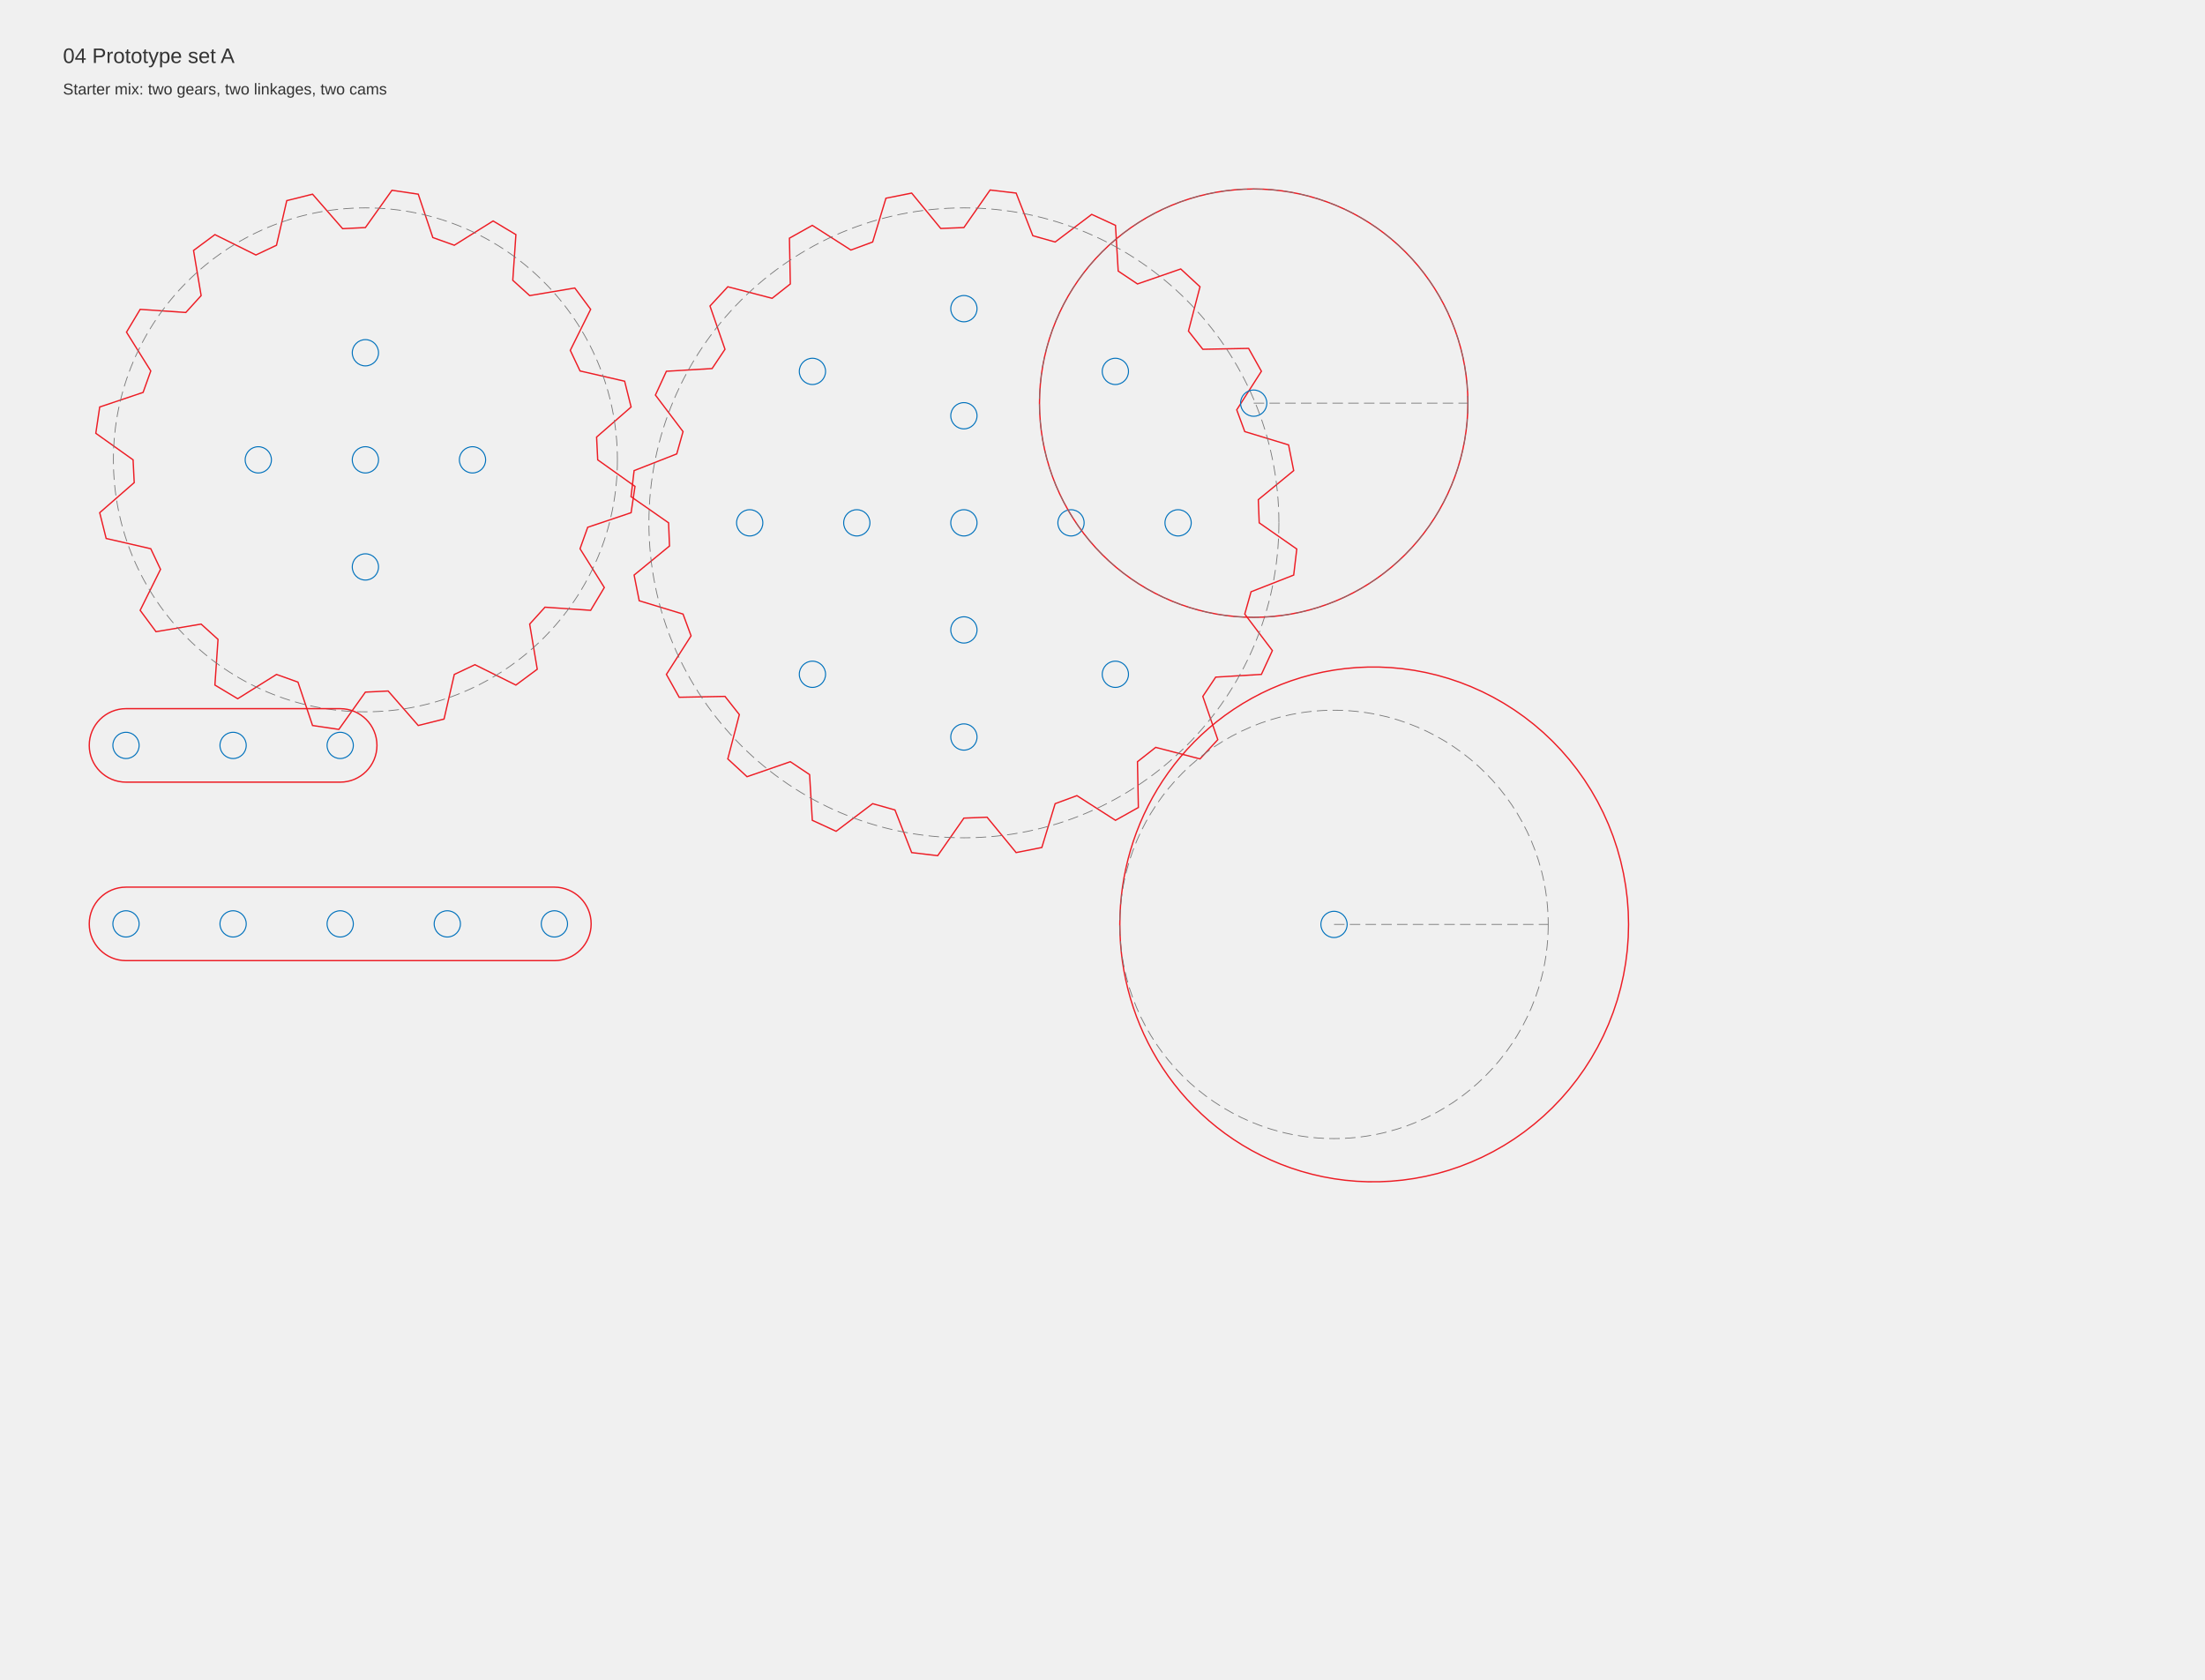
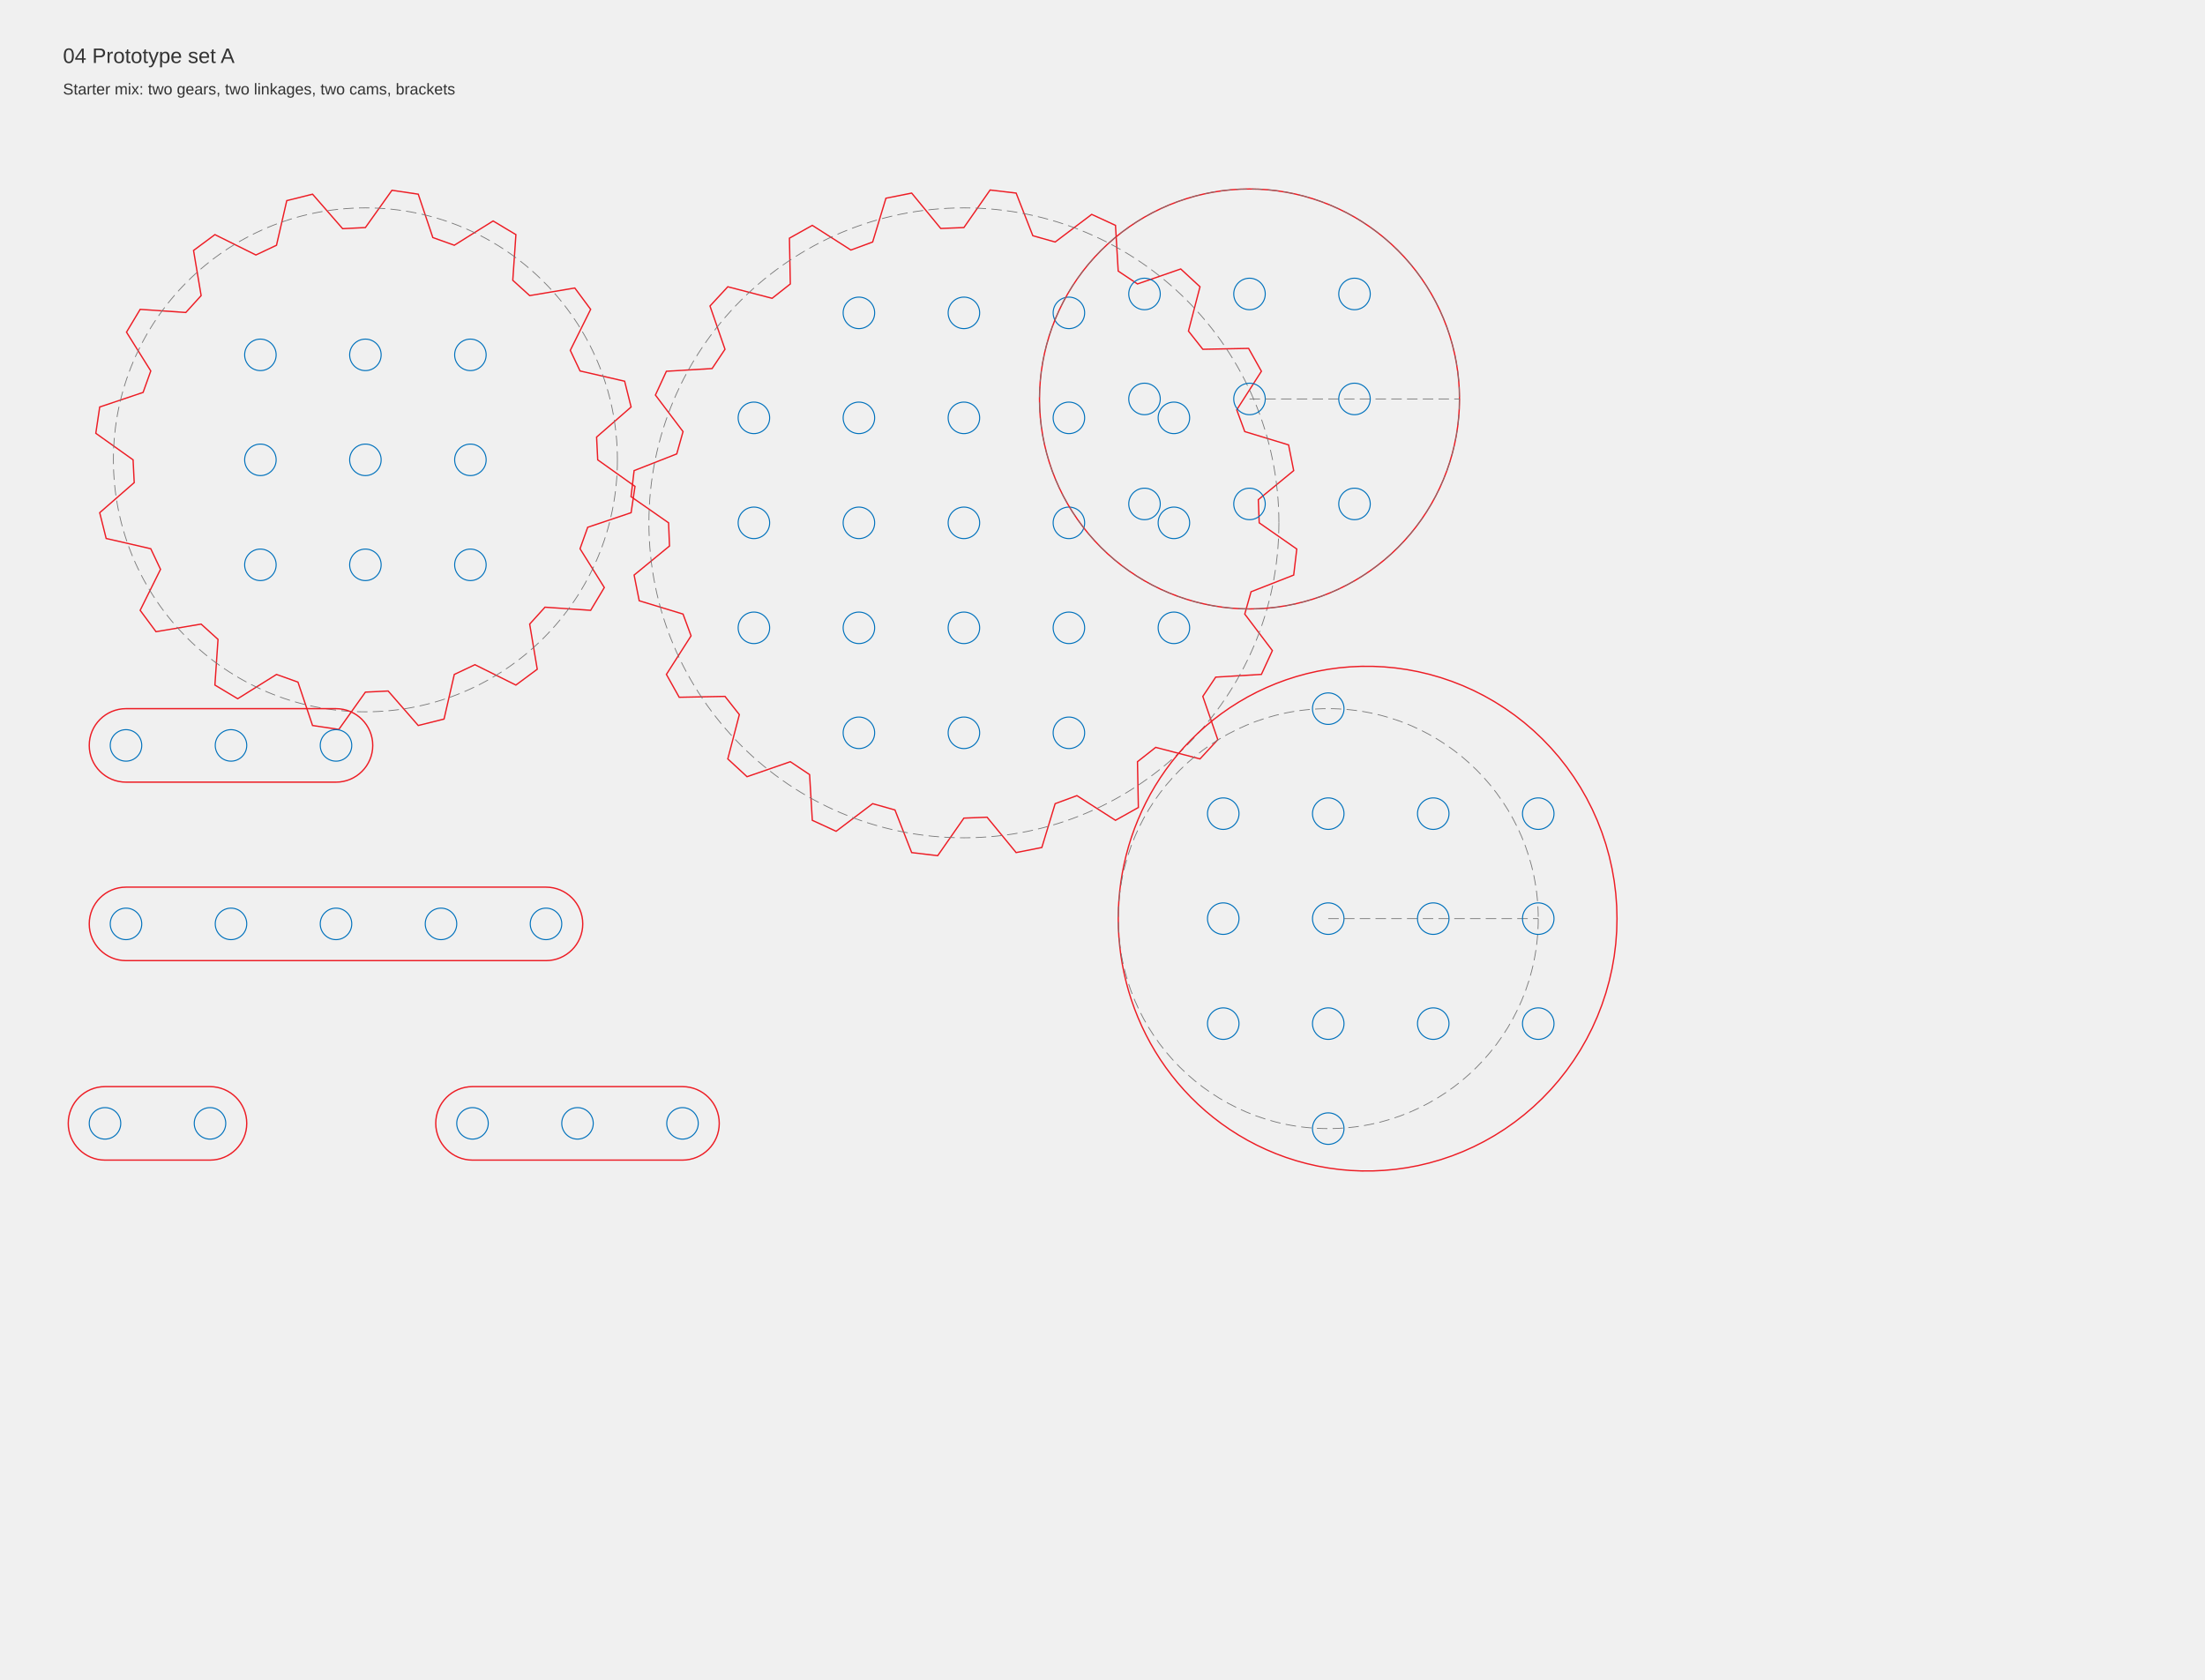
- <svg xmlns="http://www.w3.org/2000/svg" version="1.1" width="420mm" height="320mm" viewBox="0 0 420 320" data-profile-key="motionsmith-ms4n" data-grid-pitch-mm="20.4" data-hole-diameter-mm="5.0">
+ <svg xmlns="http://www.w3.org/2000/svg" version="1.1" width="420mm" height="320mm" viewBox="0 0 420 320" data-profile-key="motionsmith-ms4n" data-grid-pitch-mm="20" data-hole-diameter-mm="6">
  <defs>
    <style>
      .cut { fill: none; stroke: #ed1c24; stroke-width: 0.25; stroke-miterlimit: 10; }
      .drill { fill: none; stroke: #0071bc; stroke-width: 0.2; stroke-miterlimit: 10; }
      .score { fill: none; stroke: #777777; stroke-width: 0.15; stroke-dasharray: 2 1; }
      .label { fill: #333333; font-family: Arial, Helvetica, sans-serif; font-size: 4px; }
      .tiny { fill: #333333; font-family: Arial, Helvetica, sans-serif; font-size: 3px; }
      .paper { fill: #ffffff; stroke: none; }
    </style>
  </defs>
  <text x="12" y="12" class="label" text-anchor="start">04 Prototype set A</text>
-   <text x="12" y="18" class="tiny" text-anchor="start">Starter mix: two gears, two linkages, two cams</text>
+   <text x="12" y="18" class="tiny" text-anchor="start">Starter mix: two gears, two linkages, two cams, brackets</text>
  <g transform="translate(10 28)">
    <path d="M 103.85 59.6 L 110.952 64.658 L 110.209 69.667 L 101.945 72.445 L 100.482 76.534 L 105.107 83.924 L 102.504 88.267 L 93.806 87.672 L 90.889 90.889 L 92.335 99.487 L 88.267 102.504 L 80.459 98.625 L 76.534 100.482 L 74.579 108.978 L 69.667 110.209 L 63.937 103.637 L 59.6 103.85 L 54.542 110.952 L 49.533 110.209 L 46.755 101.945 L 42.666 100.482 L 35.276 105.107 L 30.933 102.504 L 31.528 93.806 L 28.311 90.889 L 19.713 92.335 L 16.696 88.267 L 20.575 80.459 L 18.718 76.534 L 10.222 74.579 L 8.991 69.667 L 15.563 63.937 L 15.35 59.6 L 8.248 54.542 L 8.991 49.533 L 17.255 46.755 L 18.718 42.666 L 14.093 35.276 L 16.696 30.933 L 25.394 31.528 L 28.311 28.311 L 26.865 19.713 L 30.933 16.696 L 38.741 20.575 L 42.666 18.718 L 44.621 10.222 L 49.533 8.991 L 55.263 15.563 L 59.6 15.35 L 64.658 8.248 L 69.667 8.991 L 72.445 17.255 L 76.534 18.718 L 83.924 14.093 L 88.267 16.696 L 87.672 25.394 L 90.889 28.311 L 99.487 26.865 L 102.504 30.933 L 98.625 38.741 L 100.482 42.666 L 108.978 44.621 L 110.209 49.533 L 103.637 55.263 Z" class="cut gear-outline" data-teeth="16" data-pitch-radius-mm="48" data-root-radius-mm="44.25" data-outer-radius-mm="51.6" />
  </g>
  <g transform="translate(10 28)">
-     <circle cx="59.6" cy="59.6" r="2.5" class="drill axle-hole" data-hole-role="axle" data-hole-diameter-mm="5.0" />
+     <circle cx="59.6" cy="59.6" r="3" class="drill axle-hole" data-hole-role="axle" data-hole-diameter-mm="6" />
  </g>
  <g transform="translate(10 28)">
    <circle cx="59.6" cy="59.6" r="48" class="score pitch-circle" />
  </g>
  <g transform="translate(10 28)">
-     <circle cx="80" cy="59.6" r="2.5" class="drill linkage-hole bracket-hole" data-hole-role="linkage-bracket" data-hole-diameter-mm="5.0" data-hole-ring="0" data-hole-index="0" data-hole-radius-mm="20.4" />
-   </g>
-   <g transform="translate(10 28)">
-     <circle cx="59.6" cy="80" r="2.5" class="drill linkage-hole bracket-hole" data-hole-role="linkage-bracket" data-hole-diameter-mm="5.0" data-hole-ring="0" data-hole-index="1" data-hole-radius-mm="20.4" />
-   </g>
-   <g transform="translate(10 28)">
-     <circle cx="39.2" cy="59.6" r="2.5" class="drill linkage-hole bracket-hole" data-hole-role="linkage-bracket" data-hole-diameter-mm="5.0" data-hole-ring="0" data-hole-index="2" data-hole-radius-mm="20.4" />
-   </g>
-   <g transform="translate(10 28)">
-     <circle cx="59.6" cy="39.2" r="2.5" class="drill linkage-hole bracket-hole" data-hole-role="linkage-bracket" data-hole-diameter-mm="5.0" data-hole-ring="0" data-hole-index="3" data-hole-radius-mm="20.4" />
+     <circle cx="59.6" cy="39.6" r="3" class="drill linkage-hole bracket-hole crank-hole handle-hole" data-hole-role="linkage-bracket-crank-handle" data-attachment-kinds="linkage bracket crank handle" data-hole-diameter-mm="6" data-hole-index="0" data-hole-x-offset-mm="0" data-hole-y-offset-mm="-20" data-hole-radius-mm="20" />
+   </g>
+   <g transform="translate(10 28)">
+     <circle cx="39.6" cy="59.6" r="3" class="drill linkage-hole bracket-hole crank-hole handle-hole" data-hole-role="linkage-bracket-crank-handle" data-attachment-kinds="linkage bracket crank handle" data-hole-diameter-mm="6" data-hole-index="1" data-hole-x-offset-mm="-20" data-hole-y-offset-mm="0" data-hole-radius-mm="20" />
+   </g>
+   <g transform="translate(10 28)">
+     <circle cx="79.6" cy="59.6" r="3" class="drill linkage-hole bracket-hole crank-hole handle-hole" data-hole-role="linkage-bracket-crank-handle" data-attachment-kinds="linkage bracket crank handle" data-hole-diameter-mm="6" data-hole-index="2" data-hole-x-offset-mm="20" data-hole-y-offset-mm="0" data-hole-radius-mm="20" />
+   </g>
+   <g transform="translate(10 28)">
+     <circle cx="59.6" cy="79.6" r="3" class="drill linkage-hole bracket-hole crank-hole handle-hole" data-hole-role="linkage-bracket-crank-handle" data-attachment-kinds="linkage bracket crank handle" data-hole-diameter-mm="6" data-hole-index="3" data-hole-x-offset-mm="0" data-hole-y-offset-mm="20" data-hole-radius-mm="20" />
+   </g>
+   <g transform="translate(10 28)">
+     <circle cx="39.6" cy="39.6" r="3" class="drill linkage-hole bracket-hole crank-hole handle-hole" data-hole-role="linkage-bracket-crank-handle" data-attachment-kinds="linkage bracket crank handle" data-hole-diameter-mm="6" data-hole-index="4" data-hole-x-offset-mm="-20" data-hole-y-offset-mm="-20" data-hole-radius-mm="28.284" />
+   </g>
+   <g transform="translate(10 28)">
+     <circle cx="79.6" cy="39.6" r="3" class="drill linkage-hole bracket-hole crank-hole handle-hole" data-hole-role="linkage-bracket-crank-handle" data-attachment-kinds="linkage bracket crank handle" data-hole-diameter-mm="6" data-hole-index="5" data-hole-x-offset-mm="20" data-hole-y-offset-mm="-20" data-hole-radius-mm="28.284" />
+   </g>
+   <g transform="translate(10 28)">
+     <circle cx="39.6" cy="79.6" r="3" class="drill linkage-hole bracket-hole crank-hole handle-hole" data-hole-role="linkage-bracket-crank-handle" data-attachment-kinds="linkage bracket crank handle" data-hole-diameter-mm="6" data-hole-index="6" data-hole-x-offset-mm="-20" data-hole-y-offset-mm="20" data-hole-radius-mm="28.284" />
+   </g>
+   <g transform="translate(10 28)">
+     <circle cx="79.6" cy="79.6" r="3" class="drill linkage-hole bracket-hole crank-hole handle-hole" data-hole-role="linkage-bracket-crank-handle" data-attachment-kinds="linkage bracket crank handle" data-hole-diameter-mm="6" data-hole-index="7" data-hole-x-offset-mm="20" data-hole-y-offset-mm="20" data-hole-radius-mm="28.284" />
  </g>
  <g transform="translate(112 28)">
    <path d="M 127.85 71.6 L 135.004 76.59 L 134.417 81.549 L 126.296 84.731 L 125.097 88.982 L 130.359 95.939 L 128.268 100.474 L 119.561 100.991 L 117.107 104.663 L 119.962 112.905 L 116.572 116.572 L 108.131 114.373 L 104.663 117.107 L 104.831 125.828 L 100.474 128.268 L 93.126 123.568 L 88.982 125.097 L 86.447 133.443 L 81.549 134.417 L 76.013 127.677 L 71.6 127.85 L 66.61 135.004 L 61.651 134.417 L 58.469 126.296 L 54.218 125.097 L 47.261 130.359 L 42.726 128.268 L 42.209 119.561 L 38.537 117.107 L 30.295 119.962 L 26.628 116.572 L 28.827 108.131 L 26.093 104.663 L 17.372 104.831 L 14.932 100.474 L 19.632 93.126 L 18.103 88.982 L 9.757 86.447 L 8.783 81.549 L 15.523 76.013 L 15.35 71.6 L 8.196 66.61 L 8.783 61.651 L 16.904 58.469 L 18.103 54.218 L 12.841 47.261 L 14.932 42.726 L 23.639 42.209 L 26.093 38.537 L 23.238 30.295 L 26.628 26.628 L 35.069 28.827 L 38.537 26.093 L 38.369 17.372 L 42.726 14.932 L 50.074 19.632 L 54.218 18.103 L 56.753 9.757 L 61.651 8.783 L 67.187 15.523 L 71.6 15.35 L 76.59 8.196 L 81.549 8.783 L 84.731 16.904 L 88.982 18.103 L 95.939 12.841 L 100.474 14.932 L 100.991 23.639 L 104.663 26.093 L 112.905 23.238 L 116.572 26.628 L 114.373 35.069 L 117.107 38.537 L 125.828 38.369 L 128.268 42.726 L 123.568 50.074 L 125.097 54.218 L 133.443 56.753 L 134.417 61.651 L 127.677 67.187 Z" class="cut gear-outline" data-teeth="20" data-pitch-radius-mm="60" data-root-radius-mm="56.25" data-outer-radius-mm="63.6" />
  </g>
  <g transform="translate(112 28)">
-     <circle cx="71.6" cy="71.6" r="2.5" class="drill axle-hole" data-hole-role="axle" data-hole-diameter-mm="5.0" />
+     <circle cx="71.6" cy="71.6" r="3" class="drill axle-hole" data-hole-role="axle" data-hole-diameter-mm="6" />
  </g>
  <g transform="translate(112 28)">
    <circle cx="71.6" cy="71.6" r="60" class="score pitch-circle" />
  </g>
  <g transform="translate(112 28)">
-     <circle cx="92" cy="71.6" r="2.5" class="drill linkage-hole bracket-hole" data-hole-role="linkage-bracket" data-hole-diameter-mm="5.0" data-hole-ring="0" data-hole-index="0" data-hole-radius-mm="20.4" />
-   </g>
-   <g transform="translate(112 28)">
-     <circle cx="71.6" cy="92" r="2.5" class="drill linkage-hole bracket-hole" data-hole-role="linkage-bracket" data-hole-diameter-mm="5.0" data-hole-ring="0" data-hole-index="1" data-hole-radius-mm="20.4" />
-   </g>
-   <g transform="translate(112 28)">
-     <circle cx="51.2" cy="71.6" r="2.5" class="drill linkage-hole bracket-hole" data-hole-role="linkage-bracket" data-hole-diameter-mm="5.0" data-hole-ring="0" data-hole-index="2" data-hole-radius-mm="20.4" />
-   </g>
-   <g transform="translate(112 28)">
-     <circle cx="71.6" cy="51.2" r="2.5" class="drill linkage-hole bracket-hole" data-hole-role="linkage-bracket" data-hole-diameter-mm="5.0" data-hole-ring="0" data-hole-index="3" data-hole-radius-mm="20.4" />
-   </g>
-   <g transform="translate(112 28)">
-     <circle cx="112.4" cy="71.6" r="2.5" class="drill linkage-hole bracket-hole" data-hole-role="linkage-bracket" data-hole-diameter-mm="5.0" data-hole-ring="1" data-hole-index="4" data-hole-radius-mm="40.8" />
-   </g>
-   <g transform="translate(112 28)">
-     <circle cx="100.45" cy="100.45" r="2.5" class="drill linkage-hole bracket-hole" data-hole-role="linkage-bracket" data-hole-diameter-mm="5.0" data-hole-ring="1" data-hole-index="5" data-hole-radius-mm="40.8" />
-   </g>
-   <g transform="translate(112 28)">
-     <circle cx="71.6" cy="112.4" r="2.5" class="drill linkage-hole bracket-hole" data-hole-role="linkage-bracket" data-hole-diameter-mm="5.0" data-hole-ring="1" data-hole-index="6" data-hole-radius-mm="40.8" />
-   </g>
-   <g transform="translate(112 28)">
-     <circle cx="42.75" cy="100.45" r="2.5" class="drill linkage-hole bracket-hole" data-hole-role="linkage-bracket" data-hole-diameter-mm="5.0" data-hole-ring="1" data-hole-index="7" data-hole-radius-mm="40.8" />
-   </g>
-   <g transform="translate(112 28)">
-     <circle cx="30.8" cy="71.6" r="2.5" class="drill linkage-hole bracket-hole" data-hole-role="linkage-bracket" data-hole-diameter-mm="5.0" data-hole-ring="1" data-hole-index="8" data-hole-radius-mm="40.8" />
-   </g>
-   <g transform="translate(112 28)">
-     <circle cx="42.75" cy="42.75" r="2.5" class="drill linkage-hole bracket-hole" data-hole-role="linkage-bracket" data-hole-diameter-mm="5.0" data-hole-ring="1" data-hole-index="9" data-hole-radius-mm="40.8" />
-   </g>
-   <g transform="translate(112 28)">
-     <circle cx="71.6" cy="30.8" r="2.5" class="drill linkage-hole bracket-hole" data-hole-role="linkage-bracket" data-hole-diameter-mm="5.0" data-hole-ring="1" data-hole-index="10" data-hole-radius-mm="40.8" />
-   </g>
-   <g transform="translate(112 28)">
-     <circle cx="100.45" cy="42.75" r="2.5" class="drill linkage-hole bracket-hole" data-hole-role="linkage-bracket" data-hole-diameter-mm="5.0" data-hole-ring="1" data-hole-index="11" data-hole-radius-mm="40.8" />
-   </g>
-   <g transform="translate(10 128)">
-     <path d="M 14 7 L 54.8 7 A 7 7 0 0 1 54.8 21 L 14 21 A 7 7 0 0 1 14 7 Z" class="cut linkage-outline" data-cells="2" data-length-mm="40.8" data-pitch-mm="20.4" data-hole-count="3" />
-   </g>
-   <g transform="translate(10 128)">
-     <circle cx="14" cy="14" r="2.5" class="drill linkage-hole bracket-hole" data-hole-role="linkage-bracket" data-hole-diameter-mm="5.0" data-hole-index="0" />
-   </g>
-   <g transform="translate(10 128)">
-     <circle cx="34.4" cy="14" r="2.5" class="drill linkage-hole bracket-hole" data-hole-role="linkage-bracket" data-hole-diameter-mm="5.0" data-hole-index="1" />
-   </g>
-   <g transform="translate(10 128)">
-     <circle cx="54.8" cy="14" r="2.5" class="drill linkage-hole bracket-hole" data-hole-role="linkage-bracket" data-hole-diameter-mm="5.0" data-hole-index="2" />
-   </g>
-   <g transform="translate(10 162)">
-     <path d="M 14 7 L 95.6 7 A 7 7 0 0 1 95.6 21 L 14 21 A 7 7 0 0 1 14 7 Z" class="cut linkage-outline" data-cells="4" data-length-mm="81.6" data-pitch-mm="20.4" data-hole-count="5" />
-   </g>
-   <g transform="translate(10 162)">
-     <circle cx="14" cy="14" r="2.5" class="drill linkage-hole bracket-hole" data-hole-role="linkage-bracket" data-hole-diameter-mm="5.0" data-hole-index="0" />
-   </g>
-   <g transform="translate(10 162)">
-     <circle cx="34.4" cy="14" r="2.5" class="drill linkage-hole bracket-hole" data-hole-role="linkage-bracket" data-hole-diameter-mm="5.0" data-hole-index="1" />
-   </g>
-   <g transform="translate(10 162)">
-     <circle cx="54.8" cy="14" r="2.5" class="drill linkage-hole bracket-hole" data-hole-role="linkage-bracket" data-hole-diameter-mm="5.0" data-hole-index="2" />
-   </g>
-   <g transform="translate(10 162)">
-     <circle cx="75.2" cy="14" r="2.5" class="drill linkage-hole bracket-hole" data-hole-role="linkage-bracket" data-hole-diameter-mm="5.0" data-hole-index="3" />
-   </g>
-   <g transform="translate(10 162)">
-     <circle cx="95.6" cy="14" r="2.5" class="drill linkage-hole bracket-hole" data-hole-role="linkage-bracket" data-hole-diameter-mm="5.0" data-hole-index="4" />
-   </g>
-   <g transform="translate(190 28)">
-     <path d="M 89.6 48.8 L 89.561 50.58 L 89.445 52.356 L 89.251 54.125 L 88.98 55.885 L 88.633 57.631 L 88.21 59.36 L 87.712 61.069 L 87.139 62.754 L 86.494 64.413 L 85.777 66.043 L 84.99 67.639 L 84.134 69.2 L 83.21 70.722 L 82.221 72.202 L 81.169 73.637 L 80.055 75.026 L 78.881 76.364 L 77.65 77.65 L 76.364 78.881 L 75.026 80.055 L 73.637 81.169 L 72.202 82.221 L 70.722 83.21 L 69.2 84.134 L 67.639 84.99 L 66.043 85.777 L 64.413 86.494 L 62.754 87.139 L 61.069 87.712 L 59.36 88.21 L 57.631 88.633 L 55.885 88.98 L 54.125 89.251 L 52.356 89.445 L 50.58 89.561 L 48.8 89.6 L 47.02 89.561 L 45.244 89.445 L 43.475 89.251 L 41.715 88.98 L 39.969 88.633 L 38.24 88.21 L 36.531 87.712 L 34.846 87.139 L 33.187 86.494 L 31.557 85.777 L 29.961 84.99 L 28.4 84.134 L 26.878 83.21 L 25.398 82.221 L 23.963 81.169 L 22.574 80.055 L 21.236 78.881 L 19.95 77.65 L 18.719 76.364 L 17.545 75.026 L 16.431 73.637 L 15.379 72.202 L 14.39 70.722 L 13.466 69.2 L 12.61 67.639 L 11.823 66.043 L 11.106 64.413 L 10.461 62.754 L 9.888 61.069 L 9.39 59.36 L 8.967 57.631 L 8.62 55.885 L 8.349 54.125 L 8.155 52.356 L 8.039 50.58 L 8 48.8 L 8.039 47.02 L 8.155 45.244 L 8.349 43.475 L 8.62 41.715 L 8.967 39.969 L 9.39 38.24 L 9.888 36.531 L 10.461 34.846 L 11.106 33.187 L 11.823 31.557 L 12.61 29.961 L 13.466 28.4 L 14.39 26.878 L 15.379 25.398 L 16.431 23.963 L 17.545 22.574 L 18.719 21.236 L 19.95 19.95 L 21.236 18.719 L 22.574 17.545 L 23.963 16.431 L 25.398 15.379 L 26.878 14.39 L 28.4 13.466 L 29.961 12.61 L 31.557 11.823 L 33.187 11.106 L 34.846 10.461 L 36.531 9.888 L 38.24 9.39 L 39.969 8.967 L 41.715 8.62 L 43.475 8.349 L 45.244 8.155 L 47.02 8.039 L 48.8 8 L 50.58 8.039 L 52.356 8.155 L 54.125 8.349 L 55.885 8.62 L 57.631 8.967 L 59.36 9.39 L 61.069 9.888 L 62.754 10.461 L 64.413 11.106 L 66.043 11.823 L 67.639 12.61 L 69.2 13.466 L 70.722 14.39 L 72.202 15.379 L 73.637 16.431 L 75.026 17.545 L 76.364 18.719 L 77.65 19.95 L 78.881 21.236 L 80.055 22.574 L 81.169 23.963 L 82.221 25.398 L 83.21 26.878 L 84.134 28.4 L 84.99 29.961 L 85.777 31.557 L 86.494 33.187 L 87.139 34.846 L 87.712 36.531 L 88.21 38.24 L 88.633 39.969 L 88.98 41.715 L 89.251 43.475 L 89.445 45.244 L 89.561 47.02 Z" class="cut cam-outline" data-cam-key="circle" data-base-radius-mm="40.8" data-eccentricity-mm="0" />
-   </g>
-   <g transform="translate(190 28)">
-     <circle cx="48.8" cy="48.8" r="2.5" class="drill axle-hole" data-hole-role="axle" data-hole-diameter-mm="5.0" />
-   </g>
-   <g transform="translate(190 28)">
-     <line x1="48.8" y1="48.8" x2="89.6" y2="48.8" class="score cam-base-radius" />
-   </g>
-   <g transform="translate(190 28)">
-     <circle cx="48.8" cy="48.8" r="40.8" class="score cam-base-circle" />
-   </g>
-   <g transform="translate(190 112)">
-     <path d="M 120.2 64.1 L 120.139 66.547 L 119.958 68.987 L 119.655 71.414 L 119.233 73.821 L 118.693 76.203 L 118.037 78.552 L 117.266 80.863 L 116.383 83.13 L 115.392 85.346 L 114.294 87.506 L 113.095 89.605 L 111.796 91.638 L 110.404 93.599 L 108.921 95.484 L 107.353 97.289 L 105.704 99.01 L 103.979 100.643 L 102.184 102.184 L 100.324 103.632 L 98.404 104.982 L 96.43 106.233 L 94.407 107.382 L 92.341 108.429 L 90.237 109.371 L 88.103 110.209 L 85.942 110.941 L 83.761 111.567 L 81.566 112.087 L 79.361 112.502 L 77.152 112.812 L 74.945 113.018 L 72.744 113.122 L 70.554 113.125 L 68.381 113.03 L 66.228 112.837 L 64.1 112.55 L 62.001 112.171 L 59.935 111.701 L 57.906 111.146 L 55.917 110.506 L 53.972 109.785 L 52.073 108.987 L 50.223 108.114 L 48.424 107.169 L 46.679 106.157 L 44.99 105.08 L 43.359 103.942 L 41.788 102.746 L 40.276 101.496 L 38.827 100.194 L 37.441 98.843 L 36.118 97.448 L 34.859 96.011 L 33.666 94.534 L 32.537 93.022 L 31.474 91.476 L 30.477 89.9 L 29.545 88.295 L 28.679 86.666 L 27.879 85.012 L 27.143 83.338 L 26.473 81.646 L 25.868 79.936 L 25.327 78.212 L 24.851 76.475 L 24.438 74.727 L 24.09 72.97 L 23.805 71.205 L 23.584 69.434 L 23.426 67.658 L 23.332 65.88 L 23.3 64.1 L 23.332 62.32 L 23.426 60.542 L 23.584 58.766 L 23.805 56.995 L 24.09 55.23 L 24.438 53.473 L 24.851 51.725 L 25.327 49.988 L 25.868 48.264 L 26.473 46.554 L 27.143 44.862 L 27.879 43.188 L 28.679 41.534 L 29.545 39.905 L 30.477 38.3 L 31.474 36.724 L 32.537 35.178 L 33.666 33.666 L 34.859 32.189 L 36.118 30.752 L 37.441 29.357 L 38.827 28.006 L 40.276 26.704 L 41.787 25.454 L 43.359 24.258 L 44.99 23.12 L 46.679 22.043 L 48.424 21.031 L 50.223 20.086 L 52.073 19.213 L 53.972 18.415 L 55.917 17.694 L 57.906 17.054 L 59.935 16.499 L 62.001 16.029 L 64.1 15.65 L 66.228 15.363 L 68.381 15.17 L 70.554 15.075 L 72.744 15.078 L 74.945 15.182 L 77.152 15.388 L 79.361 15.698 L 81.566 16.113 L 83.761 16.633 L 85.942 17.259 L 88.103 17.991 L 90.237 18.829 L 92.341 19.771 L 94.407 20.818 L 96.43 21.967 L 98.404 23.218 L 100.324 24.568 L 102.184 26.016 L 103.979 27.557 L 105.704 29.19 L 107.353 30.911 L 108.921 32.716 L 110.404 34.601 L 111.796 36.562 L 113.095 38.595 L 114.294 40.694 L 115.392 42.854 L 116.383 45.07 L 117.266 47.337 L 118.037 49.648 L 118.693 51.997 L 119.233 54.379 L 119.655 56.786 L 119.958 59.213 L 120.139 61.653 Z" class="cut cam-outline" data-cam-key="eccentric" data-base-radius-mm="40.8" data-eccentricity-mm="15.3" />
-   </g>
-   <g transform="translate(190 112)">
-     <circle cx="64.1" cy="64.1" r="2.5" class="drill axle-hole" data-hole-role="axle" data-hole-diameter-mm="5.0" />
-   </g>
-   <g transform="translate(190 112)">
-     <line x1="64.1" y1="64.1" x2="104.9" y2="64.1" class="score cam-base-radius" />
-   </g>
-   <g transform="translate(190 112)">
-     <circle cx="64.1" cy="64.1" r="40.8" class="score cam-base-circle" />
+     <circle cx="71.6" cy="51.6" r="3" class="drill linkage-hole bracket-hole crank-hole handle-hole" data-hole-role="linkage-bracket-crank-handle" data-attachment-kinds="linkage bracket crank handle" data-hole-diameter-mm="6" data-hole-index="0" data-hole-x-offset-mm="0" data-hole-y-offset-mm="-20" data-hole-radius-mm="20" />
+   </g>
+   <g transform="translate(112 28)">
+     <circle cx="51.6" cy="71.6" r="3" class="drill linkage-hole bracket-hole crank-hole handle-hole" data-hole-role="linkage-bracket-crank-handle" data-attachment-kinds="linkage bracket crank handle" data-hole-diameter-mm="6" data-hole-index="1" data-hole-x-offset-mm="-20" data-hole-y-offset-mm="0" data-hole-radius-mm="20" />
+   </g>
+   <g transform="translate(112 28)">
+     <circle cx="91.6" cy="71.6" r="3" class="drill linkage-hole bracket-hole crank-hole handle-hole" data-hole-role="linkage-bracket-crank-handle" data-attachment-kinds="linkage bracket crank handle" data-hole-diameter-mm="6" data-hole-index="2" data-hole-x-offset-mm="20" data-hole-y-offset-mm="0" data-hole-radius-mm="20" />
+   </g>
+   <g transform="translate(112 28)">
+     <circle cx="71.6" cy="91.6" r="3" class="drill linkage-hole bracket-hole crank-hole handle-hole" data-hole-role="linkage-bracket-crank-handle" data-attachment-kinds="linkage bracket crank handle" data-hole-diameter-mm="6" data-hole-index="3" data-hole-x-offset-mm="0" data-hole-y-offset-mm="20" data-hole-radius-mm="20" />
+   </g>
+   <g transform="translate(112 28)">
+     <circle cx="51.6" cy="51.6" r="3" class="drill linkage-hole bracket-hole crank-hole handle-hole" data-hole-role="linkage-bracket-crank-handle" data-attachment-kinds="linkage bracket crank handle" data-hole-diameter-mm="6" data-hole-index="4" data-hole-x-offset-mm="-20" data-hole-y-offset-mm="-20" data-hole-radius-mm="28.284" />
+   </g>
+   <g transform="translate(112 28)">
+     <circle cx="91.6" cy="51.6" r="3" class="drill linkage-hole bracket-hole crank-hole handle-hole" data-hole-role="linkage-bracket-crank-handle" data-attachment-kinds="linkage bracket crank handle" data-hole-diameter-mm="6" data-hole-index="5" data-hole-x-offset-mm="20" data-hole-y-offset-mm="-20" data-hole-radius-mm="28.284" />
+   </g>
+   <g transform="translate(112 28)">
+     <circle cx="51.6" cy="91.6" r="3" class="drill linkage-hole bracket-hole crank-hole handle-hole" data-hole-role="linkage-bracket-crank-handle" data-attachment-kinds="linkage bracket crank handle" data-hole-diameter-mm="6" data-hole-index="6" data-hole-x-offset-mm="-20" data-hole-y-offset-mm="20" data-hole-radius-mm="28.284" />
+   </g>
+   <g transform="translate(112 28)">
+     <circle cx="91.6" cy="91.6" r="3" class="drill linkage-hole bracket-hole crank-hole handle-hole" data-hole-role="linkage-bracket-crank-handle" data-attachment-kinds="linkage bracket crank handle" data-hole-diameter-mm="6" data-hole-index="7" data-hole-x-offset-mm="20" data-hole-y-offset-mm="20" data-hole-radius-mm="28.284" />
+   </g>
+   <g transform="translate(112 28)">
+     <circle cx="71.6" cy="31.6" r="3" class="drill linkage-hole bracket-hole crank-hole handle-hole" data-hole-role="linkage-bracket-crank-handle" data-attachment-kinds="linkage bracket crank handle" data-hole-diameter-mm="6" data-hole-index="8" data-hole-x-offset-mm="0" data-hole-y-offset-mm="-40" data-hole-radius-mm="40" />
+   </g>
+   <g transform="translate(112 28)">
+     <circle cx="31.6" cy="71.6" r="3" class="drill linkage-hole bracket-hole crank-hole handle-hole" data-hole-role="linkage-bracket-crank-handle" data-attachment-kinds="linkage bracket crank handle" data-hole-diameter-mm="6" data-hole-index="9" data-hole-x-offset-mm="-40" data-hole-y-offset-mm="0" data-hole-radius-mm="40" />
+   </g>
+   <g transform="translate(112 28)">
+     <circle cx="111.6" cy="71.6" r="3" class="drill linkage-hole bracket-hole crank-hole handle-hole" data-hole-role="linkage-bracket-crank-handle" data-attachment-kinds="linkage bracket crank handle" data-hole-diameter-mm="6" data-hole-index="10" data-hole-x-offset-mm="40" data-hole-y-offset-mm="0" data-hole-radius-mm="40" />
+   </g>
+   <g transform="translate(112 28)">
+     <circle cx="71.6" cy="111.6" r="3" class="drill linkage-hole bracket-hole crank-hole handle-hole" data-hole-role="linkage-bracket-crank-handle" data-attachment-kinds="linkage bracket crank handle" data-hole-diameter-mm="6" data-hole-index="11" data-hole-x-offset-mm="0" data-hole-y-offset-mm="40" data-hole-radius-mm="40" />
+   </g>
+   <g transform="translate(112 28)">
+     <circle cx="51.6" cy="31.6" r="3" class="drill linkage-hole bracket-hole crank-hole handle-hole" data-hole-role="linkage-bracket-crank-handle" data-attachment-kinds="linkage bracket crank handle" data-hole-diameter-mm="6" data-hole-index="12" data-hole-x-offset-mm="-20" data-hole-y-offset-mm="-40" data-hole-radius-mm="44.721" />
+   </g>
+   <g transform="translate(112 28)">
+     <circle cx="91.6" cy="31.6" r="3" class="drill linkage-hole bracket-hole crank-hole handle-hole" data-hole-role="linkage-bracket-crank-handle" data-attachment-kinds="linkage bracket crank handle" data-hole-diameter-mm="6" data-hole-index="13" data-hole-x-offset-mm="20" data-hole-y-offset-mm="-40" data-hole-radius-mm="44.721" />
+   </g>
+   <g transform="translate(112 28)">
+     <circle cx="31.6" cy="51.6" r="3" class="drill linkage-hole bracket-hole crank-hole handle-hole" data-hole-role="linkage-bracket-crank-handle" data-attachment-kinds="linkage bracket crank handle" data-hole-diameter-mm="6" data-hole-index="14" data-hole-x-offset-mm="-40" data-hole-y-offset-mm="-20" data-hole-radius-mm="44.721" />
+   </g>
+   <g transform="translate(112 28)">
+     <circle cx="111.6" cy="51.6" r="3" class="drill linkage-hole bracket-hole crank-hole handle-hole" data-hole-role="linkage-bracket-crank-handle" data-attachment-kinds="linkage bracket crank handle" data-hole-diameter-mm="6" data-hole-index="15" data-hole-x-offset-mm="40" data-hole-y-offset-mm="-20" data-hole-radius-mm="44.721" />
+   </g>
+   <g transform="translate(112 28)">
+     <circle cx="31.6" cy="91.6" r="3" class="drill linkage-hole bracket-hole crank-hole handle-hole" data-hole-role="linkage-bracket-crank-handle" data-attachment-kinds="linkage bracket crank handle" data-hole-diameter-mm="6" data-hole-index="16" data-hole-x-offset-mm="-40" data-hole-y-offset-mm="20" data-hole-radius-mm="44.721" />
+   </g>
+   <g transform="translate(112 28)">
+     <circle cx="111.6" cy="91.6" r="3" class="drill linkage-hole bracket-hole crank-hole handle-hole" data-hole-role="linkage-bracket-crank-handle" data-attachment-kinds="linkage bracket crank handle" data-hole-diameter-mm="6" data-hole-index="17" data-hole-x-offset-mm="40" data-hole-y-offset-mm="20" data-hole-radius-mm="44.721" />
+   </g>
+   <g transform="translate(112 28)">
+     <circle cx="51.6" cy="111.6" r="3" class="drill linkage-hole bracket-hole crank-hole handle-hole" data-hole-role="linkage-bracket-crank-handle" data-attachment-kinds="linkage bracket crank handle" data-hole-diameter-mm="6" data-hole-index="18" data-hole-x-offset-mm="-20" data-hole-y-offset-mm="40" data-hole-radius-mm="44.721" />
+   </g>
+   <g transform="translate(112 28)">
+     <circle cx="91.6" cy="111.6" r="3" class="drill linkage-hole bracket-hole crank-hole handle-hole" data-hole-role="linkage-bracket-crank-handle" data-attachment-kinds="linkage bracket crank handle" data-hole-diameter-mm="6" data-hole-index="19" data-hole-x-offset-mm="20" data-hole-y-offset-mm="40" data-hole-radius-mm="44.721" />
+   </g>
+   <g transform="translate(10 128)">
+     <path d="M 14 7 L 54 7 A 7 7 0 0 1 54 21 L 14 21 A 7 7 0 0 1 14 7 Z" class="cut linkage-outline" data-cells="2" data-length-mm="40" data-pitch-mm="20" data-hole-count="3" />
+   </g>
+   <g transform="translate(10 128)">
+     <circle cx="14" cy="14" r="3" class="drill linkage-hole bracket-hole" data-hole-role="linkage-bracket" data-hole-diameter-mm="6" data-hole-index="0" />
+   </g>
+   <g transform="translate(10 128)">
+     <circle cx="34" cy="14" r="3" class="drill linkage-hole bracket-hole" data-hole-role="linkage-bracket" data-hole-diameter-mm="6" data-hole-index="1" />
+   </g>
+   <g transform="translate(10 128)">
+     <circle cx="54" cy="14" r="3" class="drill linkage-hole bracket-hole" data-hole-role="linkage-bracket" data-hole-diameter-mm="6" data-hole-index="2" />
+   </g>
+   <g transform="translate(10 162)">
+     <path d="M 14 7 L 94 7 A 7 7 0 0 1 94 21 L 14 21 A 7 7 0 0 1 14 7 Z" class="cut linkage-outline" data-cells="4" data-length-mm="80" data-pitch-mm="20" data-hole-count="5" />
+   </g>
+   <g transform="translate(10 162)">
+     <circle cx="14" cy="14" r="3" class="drill linkage-hole bracket-hole" data-hole-role="linkage-bracket" data-hole-diameter-mm="6" data-hole-index="0" />
+   </g>
+   <g transform="translate(10 162)">
+     <circle cx="34" cy="14" r="3" class="drill linkage-hole bracket-hole" data-hole-role="linkage-bracket" data-hole-diameter-mm="6" data-hole-index="1" />
+   </g>
+   <g transform="translate(10 162)">
+     <circle cx="54" cy="14" r="3" class="drill linkage-hole bracket-hole" data-hole-role="linkage-bracket" data-hole-diameter-mm="6" data-hole-index="2" />
+   </g>
+   <g transform="translate(10 162)">
+     <circle cx="74" cy="14" r="3" class="drill linkage-hole bracket-hole" data-hole-role="linkage-bracket" data-hole-diameter-mm="6" data-hole-index="3" />
+   </g>
+   <g transform="translate(10 162)">
+     <circle cx="94" cy="14" r="3" class="drill linkage-hole bracket-hole" data-hole-role="linkage-bracket" data-hole-diameter-mm="6" data-hole-index="4" />
+   </g>
+   <g transform="translate(190 28)">
+     <path d="M 88 48 L 87.962 49.745 L 87.848 51.486 L 87.658 53.221 L 87.392 54.946 L 87.052 56.658 L 86.637 58.353 L 86.149 60.028 L 85.588 61.681 L 84.955 63.307 L 84.252 64.905 L 83.48 66.47 L 82.641 68 L 81.736 69.492 L 80.766 70.943 L 79.734 72.35 L 78.642 73.712 L 77.491 75.024 L 76.284 76.284 L 75.024 77.491 L 73.712 78.642 L 72.35 79.734 L 70.943 80.766 L 69.492 81.736 L 68 82.641 L 66.47 83.48 L 64.905 84.252 L 63.307 84.955 L 61.681 85.588 L 60.028 86.149 L 58.353 86.637 L 56.658 87.052 L 54.946 87.392 L 53.221 87.658 L 51.486 87.848 L 49.745 87.962 L 48 88 L 46.255 87.962 L 44.514 87.848 L 42.779 87.658 L 41.054 87.392 L 39.342 87.052 L 37.647 86.637 L 35.972 86.149 L 34.319 85.588 L 32.693 84.955 L 31.095 84.252 L 29.53 83.48 L 28 82.641 L 26.508 81.736 L 25.057 80.766 L 23.65 79.734 L 22.288 78.642 L 20.976 77.491 L 19.716 76.284 L 18.509 75.024 L 17.358 73.712 L 16.266 72.35 L 15.234 70.943 L 14.264 69.492 L 13.359 68 L 12.52 66.47 L 11.748 64.905 L 11.045 63.307 L 10.412 61.681 L 9.851 60.028 L 9.363 58.353 L 8.948 56.658 L 8.608 54.946 L 8.342 53.221 L 8.152 51.486 L 8.038 49.745 L 8 48 L 8.038 46.255 L 8.152 44.514 L 8.342 42.779 L 8.608 41.054 L 8.948 39.342 L 9.363 37.647 L 9.851 35.972 L 10.412 34.319 L 11.045 32.693 L 11.748 31.095 L 12.52 29.53 L 13.359 28 L 14.264 26.508 L 15.234 25.057 L 16.266 23.65 L 17.358 22.288 L 18.509 20.976 L 19.716 19.716 L 20.976 18.509 L 22.288 17.358 L 23.65 16.266 L 25.057 15.234 L 26.508 14.264 L 28 13.359 L 29.53 12.52 L 31.095 11.748 L 32.693 11.045 L 34.319 10.412 L 35.972 9.851 L 37.647 9.363 L 39.342 8.948 L 41.054 8.608 L 42.779 8.342 L 44.514 8.152 L 46.255 8.038 L 48 8 L 49.745 8.038 L 51.486 8.152 L 53.221 8.342 L 54.946 8.608 L 56.658 8.948 L 58.353 9.363 L 60.028 9.851 L 61.681 10.412 L 63.307 11.045 L 64.905 11.748 L 66.47 12.52 L 68 13.359 L 69.492 14.264 L 70.943 15.234 L 72.35 16.266 L 73.712 17.358 L 75.024 18.509 L 76.284 19.716 L 77.491 20.976 L 78.642 22.288 L 79.734 23.65 L 80.766 25.057 L 81.736 26.508 L 82.641 28 L 83.48 29.53 L 84.252 31.095 L 84.955 32.693 L 85.588 34.319 L 86.149 35.972 L 86.637 37.647 L 87.052 39.342 L 87.392 41.054 L 87.658 42.779 L 87.848 44.514 L 87.962 46.255 Z" class="cut cam-outline" data-cam-key="circle" data-base-radius-mm="40" data-eccentricity-mm="0" />
+   </g>
+   <g transform="translate(190 28)">
+     <circle cx="48" cy="48" r="3" class="drill axle-hole" data-hole-role="axle" data-hole-diameter-mm="6" />
+   </g>
+   <g transform="translate(190 28)">
+     <line x1="48" y1="48" x2="88" y2="48" class="score cam-base-radius" />
+   </g>
+   <g transform="translate(190 28)">
+     <circle cx="48" cy="48" r="40" class="score cam-base-circle" />
+   </g>
+   <g transform="translate(190 28)">
+     <circle cx="48" cy="28" r="3" class="drill linkage-hole bracket-hole crank-hole handle-hole" data-hole-role="linkage-bracket-crank-handle" data-attachment-kinds="linkage bracket crank handle" data-hole-diameter-mm="6" data-hole-index="0" data-hole-x-offset-mm="0" data-hole-y-offset-mm="-20" />
+   </g>
+   <g transform="translate(190 28)">
+     <circle cx="28" cy="48" r="3" class="drill linkage-hole bracket-hole crank-hole handle-hole" data-hole-role="linkage-bracket-crank-handle" data-attachment-kinds="linkage bracket crank handle" data-hole-diameter-mm="6" data-hole-index="1" data-hole-x-offset-mm="-20" data-hole-y-offset-mm="0" />
+   </g>
+   <g transform="translate(190 28)">
+     <circle cx="68" cy="48" r="3" class="drill linkage-hole bracket-hole crank-hole handle-hole" data-hole-role="linkage-bracket-crank-handle" data-attachment-kinds="linkage bracket crank handle" data-hole-diameter-mm="6" data-hole-index="2" data-hole-x-offset-mm="20" data-hole-y-offset-mm="0" />
+   </g>
+   <g transform="translate(190 28)">
+     <circle cx="48" cy="68" r="3" class="drill linkage-hole bracket-hole crank-hole handle-hole" data-hole-role="linkage-bracket-crank-handle" data-attachment-kinds="linkage bracket crank handle" data-hole-diameter-mm="6" data-hole-index="3" data-hole-x-offset-mm="0" data-hole-y-offset-mm="20" />
+   </g>
+   <g transform="translate(190 28)">
+     <circle cx="28" cy="28" r="3" class="drill linkage-hole bracket-hole crank-hole handle-hole" data-hole-role="linkage-bracket-crank-handle" data-attachment-kinds="linkage bracket crank handle" data-hole-diameter-mm="6" data-hole-index="4" data-hole-x-offset-mm="-20" data-hole-y-offset-mm="-20" />
+   </g>
+   <g transform="translate(190 28)">
+     <circle cx="68" cy="28" r="3" class="drill linkage-hole bracket-hole crank-hole handle-hole" data-hole-role="linkage-bracket-crank-handle" data-attachment-kinds="linkage bracket crank handle" data-hole-diameter-mm="6" data-hole-index="5" data-hole-x-offset-mm="20" data-hole-y-offset-mm="-20" />
+   </g>
+   <g transform="translate(190 28)">
+     <circle cx="28" cy="68" r="3" class="drill linkage-hole bracket-hole crank-hole handle-hole" data-hole-role="linkage-bracket-crank-handle" data-attachment-kinds="linkage bracket crank handle" data-hole-diameter-mm="6" data-hole-index="6" data-hole-x-offset-mm="-20" data-hole-y-offset-mm="20" />
+   </g>
+   <g transform="translate(190 28)">
+     <circle cx="68" cy="68" r="3" class="drill linkage-hole bracket-hole crank-hole handle-hole" data-hole-role="linkage-bracket-crank-handle" data-attachment-kinds="linkage bracket crank handle" data-hole-diameter-mm="6" data-hole-index="7" data-hole-x-offset-mm="20" data-hole-y-offset-mm="20" />
+   </g>
+   <g transform="translate(190 112)">
+     <path d="M 118 63 L 117.941 65.399 L 117.762 67.791 L 117.466 70.171 L 117.052 72.531 L 116.523 74.866 L 115.879 77.169 L 115.123 79.434 L 114.258 81.656 L 113.286 83.829 L 112.21 85.947 L 111.034 88.005 L 109.761 89.998 L 108.396 91.92 L 106.942 93.769 L 105.405 95.538 L 103.788 97.225 L 102.098 98.826 L 100.338 100.338 L 98.514 101.756 L 96.631 103.08 L 94.696 104.307 L 92.712 105.434 L 90.687 106.46 L 88.625 107.384 L 86.532 108.205 L 84.414 108.922 L 82.276 109.536 L 80.123 110.046 L 77.962 110.452 L 75.796 110.756 L 73.632 110.959 L 71.474 111.061 L 69.328 111.064 L 67.197 110.97 L 65.086 110.782 L 63 110.5 L 60.942 110.128 L 58.917 109.668 L 56.928 109.123 L 54.978 108.496 L 53.07 107.789 L 51.209 107.006 L 49.395 106.151 L 47.631 105.225 L 45.921 104.233 L 44.265 103.177 L 42.666 102.061 L 41.125 100.889 L 39.643 99.662 L 38.223 98.386 L 36.863 97.062 L 35.566 95.694 L 34.333 94.285 L 33.162 92.838 L 32.056 91.355 L 31.014 89.839 L 30.036 88.294 L 29.123 86.721 L 28.274 85.123 L 27.489 83.502 L 26.768 81.861 L 26.111 80.202 L 25.517 78.526 L 24.987 76.836 L 24.52 75.133 L 24.116 73.419 L 23.775 71.696 L 23.495 69.966 L 23.279 68.229 L 23.124 66.489 L 23.031 64.745 L 23 63 L 23.031 61.255 L 23.124 59.511 L 23.279 57.771 L 23.495 56.034 L 23.775 54.304 L 24.116 52.581 L 24.52 50.867 L 24.987 49.164 L 25.517 47.474 L 26.111 45.798 L 26.768 44.139 L 27.489 42.498 L 28.274 40.877 L 29.123 39.279 L 30.036 37.706 L 31.014 36.161 L 32.056 34.645 L 33.162 33.162 L 34.333 31.715 L 35.566 30.306 L 36.863 28.938 L 38.223 27.614 L 39.643 26.338 L 41.125 25.111 L 42.666 23.939 L 44.265 22.823 L 45.921 21.767 L 47.631 20.775 L 49.395 19.849 L 51.209 18.994 L 53.07 18.211 L 54.978 17.504 L 56.928 16.877 L 58.917 16.332 L 60.942 15.872 L 63 15.5 L 65.086 15.218 L 67.197 15.03 L 69.328 14.936 L 71.474 14.939 L 73.632 15.041 L 75.796 15.244 L 77.962 15.548 L 80.123 15.954 L 82.276 16.464 L 84.414 17.078 L 86.532 17.795 L 88.625 18.616 L 90.687 19.54 L 92.712 20.566 L 94.696 21.693 L 96.631 22.92 L 98.514 24.244 L 100.338 25.662 L 102.098 27.174 L 103.788 28.775 L 105.405 30.462 L 106.942 32.231 L 108.396 34.08 L 109.761 36.002 L 111.034 37.995 L 112.21 40.053 L 113.286 42.171 L 114.258 44.344 L 115.123 46.566 L 115.879 48.831 L 116.523 51.134 L 117.052 53.469 L 117.466 55.829 L 117.762 58.209 L 117.941 60.601 Z" class="cut cam-outline" data-cam-key="eccentric" data-base-radius-mm="40" data-eccentricity-mm="15" />
+   </g>
+   <g transform="translate(190 112)">
+     <circle cx="63" cy="63" r="3" class="drill axle-hole" data-hole-role="axle" data-hole-diameter-mm="6" />
+   </g>
+   <g transform="translate(190 112)">
+     <line x1="63" y1="63" x2="103" y2="63" class="score cam-base-radius" />
+   </g>
+   <g transform="translate(190 112)">
+     <circle cx="63" cy="63" r="40" class="score cam-base-circle" />
+   </g>
+   <g transform="translate(190 112)">
+     <circle cx="63" cy="43" r="3" class="drill linkage-hole bracket-hole crank-hole handle-hole" data-hole-role="linkage-bracket-crank-handle" data-attachment-kinds="linkage bracket crank handle" data-hole-diameter-mm="6" data-hole-index="0" data-hole-x-offset-mm="0" data-hole-y-offset-mm="-20" />
+   </g>
+   <g transform="translate(190 112)">
+     <circle cx="43" cy="63" r="3" class="drill linkage-hole bracket-hole crank-hole handle-hole" data-hole-role="linkage-bracket-crank-handle" data-attachment-kinds="linkage bracket crank handle" data-hole-diameter-mm="6" data-hole-index="1" data-hole-x-offset-mm="-20" data-hole-y-offset-mm="0" />
+   </g>
+   <g transform="translate(190 112)">
+     <circle cx="83" cy="63" r="3" class="drill linkage-hole bracket-hole crank-hole handle-hole" data-hole-role="linkage-bracket-crank-handle" data-attachment-kinds="linkage bracket crank handle" data-hole-diameter-mm="6" data-hole-index="2" data-hole-x-offset-mm="20" data-hole-y-offset-mm="0" />
+   </g>
+   <g transform="translate(190 112)">
+     <circle cx="63" cy="83" r="3" class="drill linkage-hole bracket-hole crank-hole handle-hole" data-hole-role="linkage-bracket-crank-handle" data-attachment-kinds="linkage bracket crank handle" data-hole-diameter-mm="6" data-hole-index="3" data-hole-x-offset-mm="0" data-hole-y-offset-mm="20" />
+   </g>
+   <g transform="translate(190 112)">
+     <circle cx="43" cy="43" r="3" class="drill linkage-hole bracket-hole crank-hole handle-hole" data-hole-role="linkage-bracket-crank-handle" data-attachment-kinds="linkage bracket crank handle" data-hole-diameter-mm="6" data-hole-index="4" data-hole-x-offset-mm="-20" data-hole-y-offset-mm="-20" />
+   </g>
+   <g transform="translate(190 112)">
+     <circle cx="83" cy="43" r="3" class="drill linkage-hole bracket-hole crank-hole handle-hole" data-hole-role="linkage-bracket-crank-handle" data-attachment-kinds="linkage bracket crank handle" data-hole-diameter-mm="6" data-hole-index="5" data-hole-x-offset-mm="20" data-hole-y-offset-mm="-20" />
+   </g>
+   <g transform="translate(190 112)">
+     <circle cx="43" cy="83" r="3" class="drill linkage-hole bracket-hole crank-hole handle-hole" data-hole-role="linkage-bracket-crank-handle" data-attachment-kinds="linkage bracket crank handle" data-hole-diameter-mm="6" data-hole-index="6" data-hole-x-offset-mm="-20" data-hole-y-offset-mm="20" />
+   </g>
+   <g transform="translate(190 112)">
+     <circle cx="83" cy="83" r="3" class="drill linkage-hole bracket-hole crank-hole handle-hole" data-hole-role="linkage-bracket-crank-handle" data-attachment-kinds="linkage bracket crank handle" data-hole-diameter-mm="6" data-hole-index="7" data-hole-x-offset-mm="20" data-hole-y-offset-mm="20" />
+   </g>
+   <g transform="translate(190 112)">
+     <circle cx="63" cy="23" r="3" class="drill linkage-hole bracket-hole crank-hole handle-hole" data-hole-role="linkage-bracket-crank-handle" data-attachment-kinds="linkage bracket crank handle" data-hole-diameter-mm="6" data-hole-index="8" data-hole-x-offset-mm="0" data-hole-y-offset-mm="-40" />
+   </g>
+   <g transform="translate(190 112)">
+     <circle cx="103" cy="63" r="3" class="drill linkage-hole bracket-hole crank-hole handle-hole" data-hole-role="linkage-bracket-crank-handle" data-attachment-kinds="linkage bracket crank handle" data-hole-diameter-mm="6" data-hole-index="9" data-hole-x-offset-mm="40" data-hole-y-offset-mm="0" />
+   </g>
+   <g transform="translate(190 112)">
+     <circle cx="63" cy="103" r="3" class="drill linkage-hole bracket-hole crank-hole handle-hole" data-hole-role="linkage-bracket-crank-handle" data-attachment-kinds="linkage bracket crank handle" data-hole-diameter-mm="6" data-hole-index="10" data-hole-x-offset-mm="0" data-hole-y-offset-mm="40" />
+   </g>
+   <g transform="translate(190 112)">
+     <circle cx="103" cy="43" r="3" class="drill linkage-hole bracket-hole crank-hole handle-hole" data-hole-role="linkage-bracket-crank-handle" data-attachment-kinds="linkage bracket crank handle" data-hole-diameter-mm="6" data-hole-index="11" data-hole-x-offset-mm="40" data-hole-y-offset-mm="-20" />
+   </g>
+   <g transform="translate(190 112)">
+     <circle cx="103" cy="83" r="3" class="drill linkage-hole bracket-hole crank-hole handle-hole" data-hole-role="linkage-bracket-crank-handle" data-attachment-kinds="linkage bracket crank handle" data-hole-diameter-mm="6" data-hole-index="12" data-hole-x-offset-mm="40" data-hole-y-offset-mm="20" />
+   </g>
+   <g transform="translate(10 204)">
+     <path d="M 10 3 L 30 3 A 7 7 0 0 1 30 17 L 10 17 A 7 7 0 0 1 10 3 Z" class="cut bracket-outline" data-bracket-key="2-hole-straight" data-pitch-mm="20" data-hole-count="2" />
+   </g>
+   <g transform="translate(10 204)">
+     <circle cx="10" cy="10" r="3" class="drill bracket-hole linkage-hole" data-hole-role="bracket" data-hole-diameter-mm="6" data-hole-index="0" data-hole-x-mm="10" data-hole-y-mm="10" />
+   </g>
+   <g transform="translate(10 204)">
+     <circle cx="30" cy="10" r="3" class="drill bracket-hole linkage-hole" data-hole-role="bracket" data-hole-diameter-mm="6" data-hole-index="1" data-hole-x-mm="30" data-hole-y-mm="10" />
+   </g>
+   <g transform="translate(80 204)">
+     <path d="M 10 3 L 50 3 A 7 7 0 0 1 50 17 L 10 17 A 7 7 0 0 1 10 3 Z" class="cut bracket-outline" data-bracket-key="3-hole-straight" data-pitch-mm="20" data-hole-count="3" />
+   </g>
+   <g transform="translate(80 204)">
+     <circle cx="10" cy="10" r="3" class="drill bracket-hole linkage-hole" data-hole-role="bracket" data-hole-diameter-mm="6" data-hole-index="0" data-hole-x-mm="10" data-hole-y-mm="10" />
+   </g>
+   <g transform="translate(80 204)">
+     <circle cx="30" cy="10" r="3" class="drill bracket-hole linkage-hole" data-hole-role="bracket" data-hole-diameter-mm="6" data-hole-index="1" data-hole-x-mm="30" data-hole-y-mm="10" />
+   </g>
+   <g transform="translate(80 204)">
+     <circle cx="50" cy="10" r="3" class="drill bracket-hole linkage-hole" data-hole-role="bracket" data-hole-diameter-mm="6" data-hole-index="2" data-hole-x-mm="50" data-hole-y-mm="10" />
  </g>
</svg>
